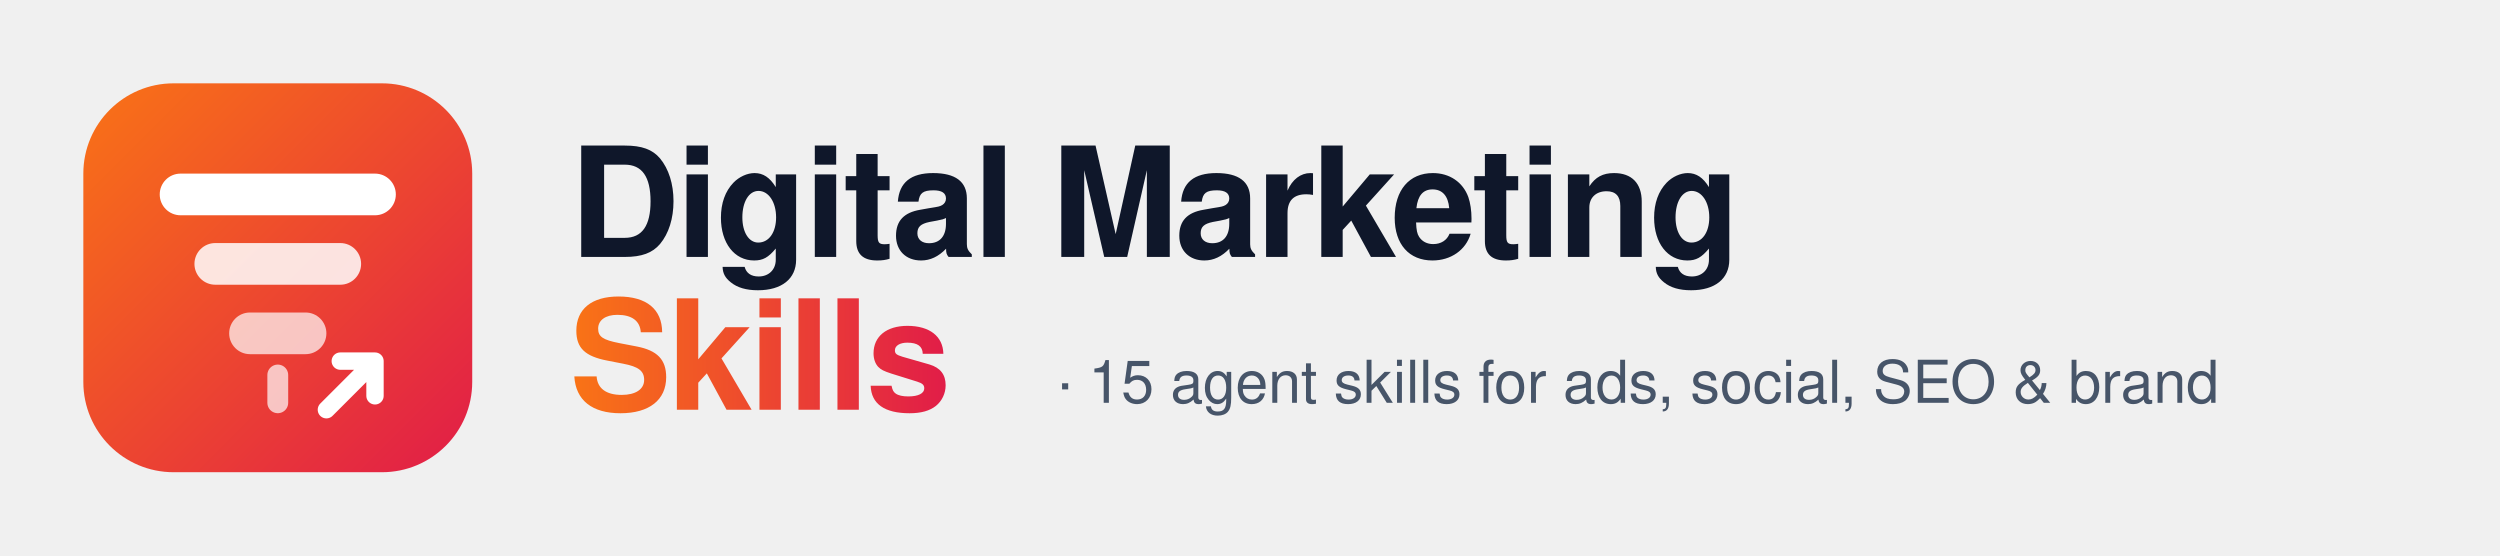
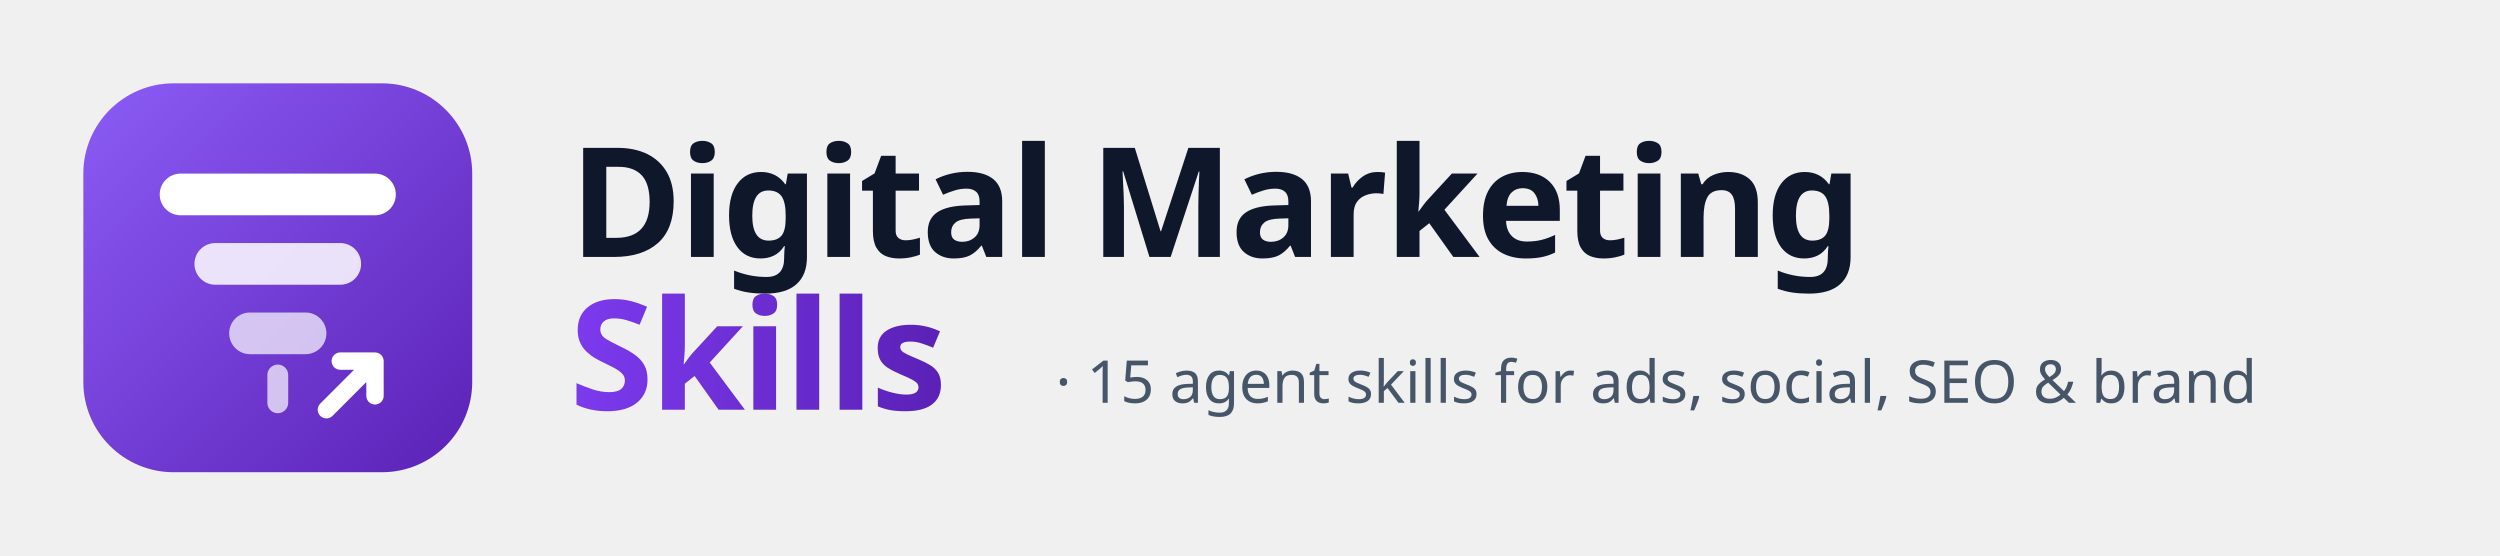
<svg xmlns="http://www.w3.org/2000/svg" width="720" height="160" viewBox="0 0 720 160" role="img" aria-labelledby="t">
  <defs>
    <linearGradient id="g" x1="0" y1="0" x2="1" y2="1">
-       <stop offset="0" stop-color="#f97316" />
-       <stop offset="1" stop-color="#e11d48" />
+       <stop offset="0" stop-color="#8b5cf6" />
+       <stop offset="1" stop-color="#5b21b6" />
    </linearGradient>
    <linearGradient id="g2" x1="0" y1="0" x2="1" y2="0">
-       <stop offset="0" stop-color="#f97316" />
-       <stop offset="1" stop-color="#e11d48" />
+       <stop offset="0" stop-color="#7c3aed" />
+       <stop offset="1" stop-color="#5b21b6" />
    </linearGradient>
  </defs>
  <g transform="translate(24 24)">
    <rect width="112" height="112" rx="26" fill="url(#g)" />
    <rect x="22" y="26" width="68" height="12" rx="6" fill="#fff" />
    <rect x="32" y="46" width="48" height="12" rx="6" fill="#fff" opacity=".85" />
    <rect x="42" y="66" width="28" height="12" rx="6" fill="#fff" opacity=".7" />
    <path d="M56 84 v8" stroke="#fff" stroke-width="6" stroke-linecap="round" opacity=".7" />
    <path d="M70 94 l14 -14 m0 0 h-10 m10 0 v10" stroke="#fff" stroke-width="5" stroke-linecap="round" stroke-linejoin="round" fill="none" />
  </g>
-   <g font-family="-apple-system, BlinkMacSystemFont, 'Segoe UI', Helvetica, Arial, sans-serif">
+   <g font-family="'Noto Sans', 'Segoe UI', Ubuntu, Roboto, Helvetica, Arial, sans-serif">
    <text x="164" y="74" font-size="44" font-weight="800" fill="#0f172a" letter-spacing="-1">Digital Marketing</text>
    <text x="164" y="118" font-size="44" font-weight="800" fill="url(#g2)" letter-spacing="-1">Skills</text>
    <text x="304" y="116" font-size="17" font-weight="500" fill="#475569">· 15 agent skills for ads, social, SEO &amp; brand</text>
  </g>
</svg>
